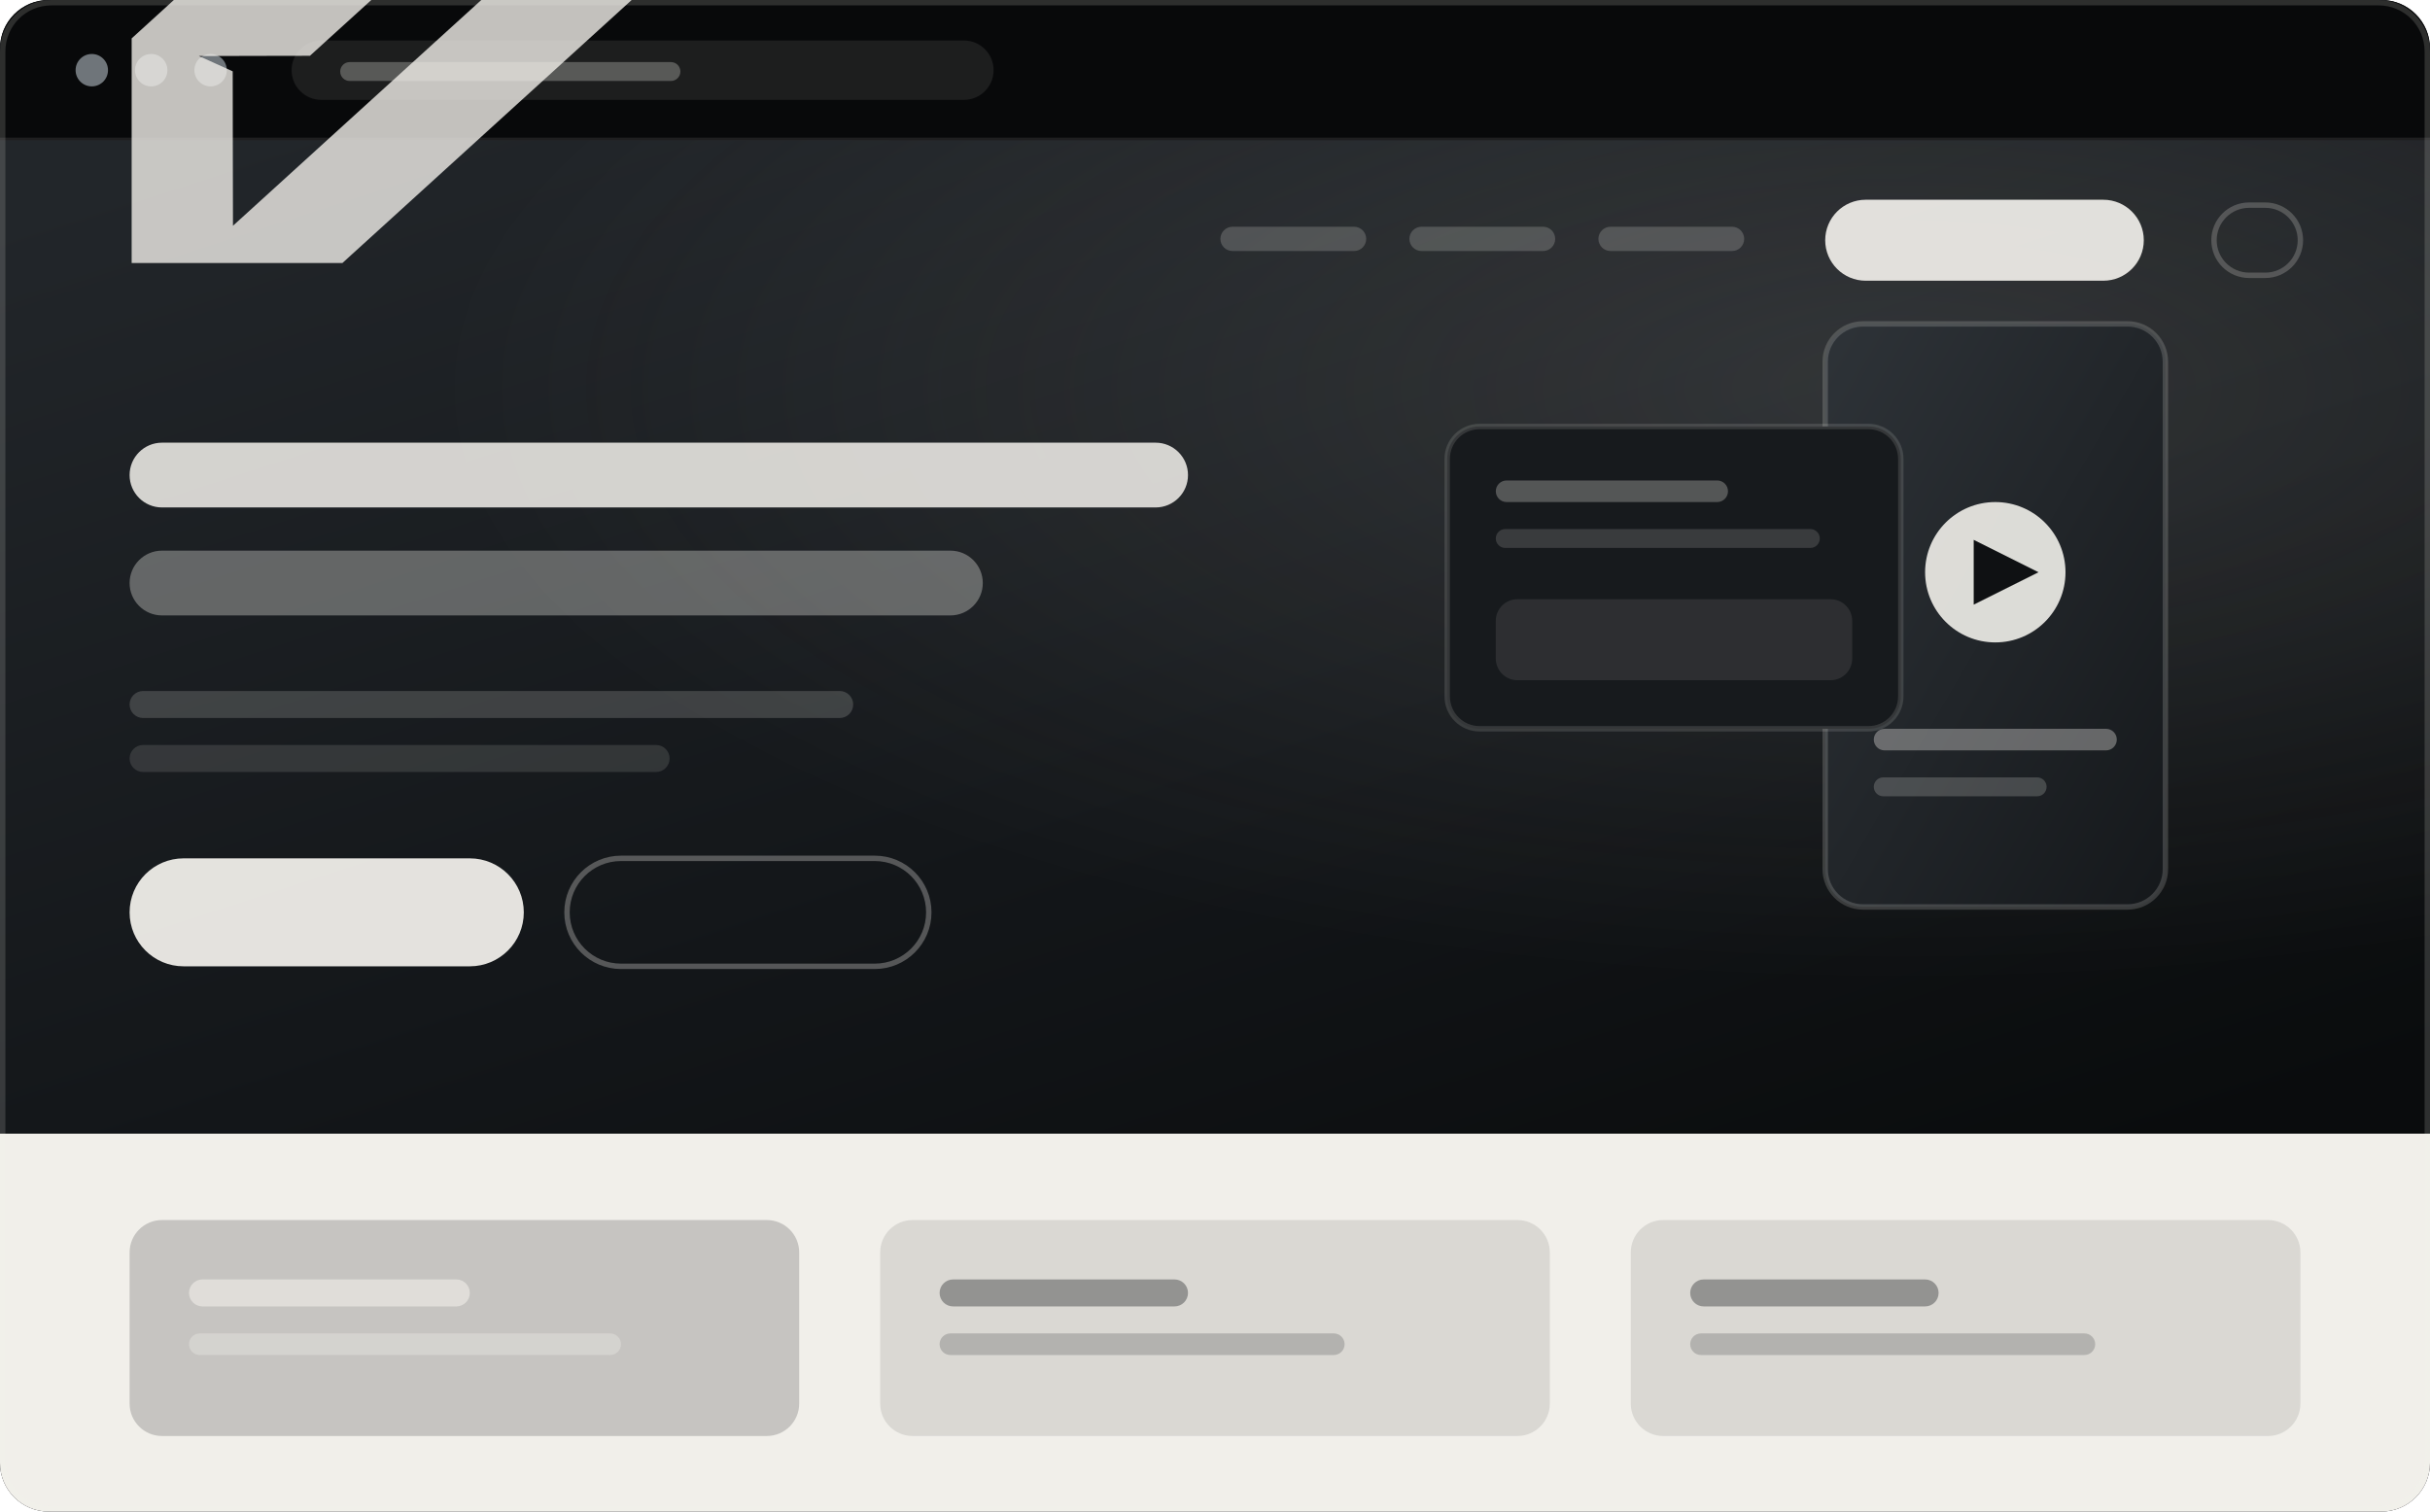
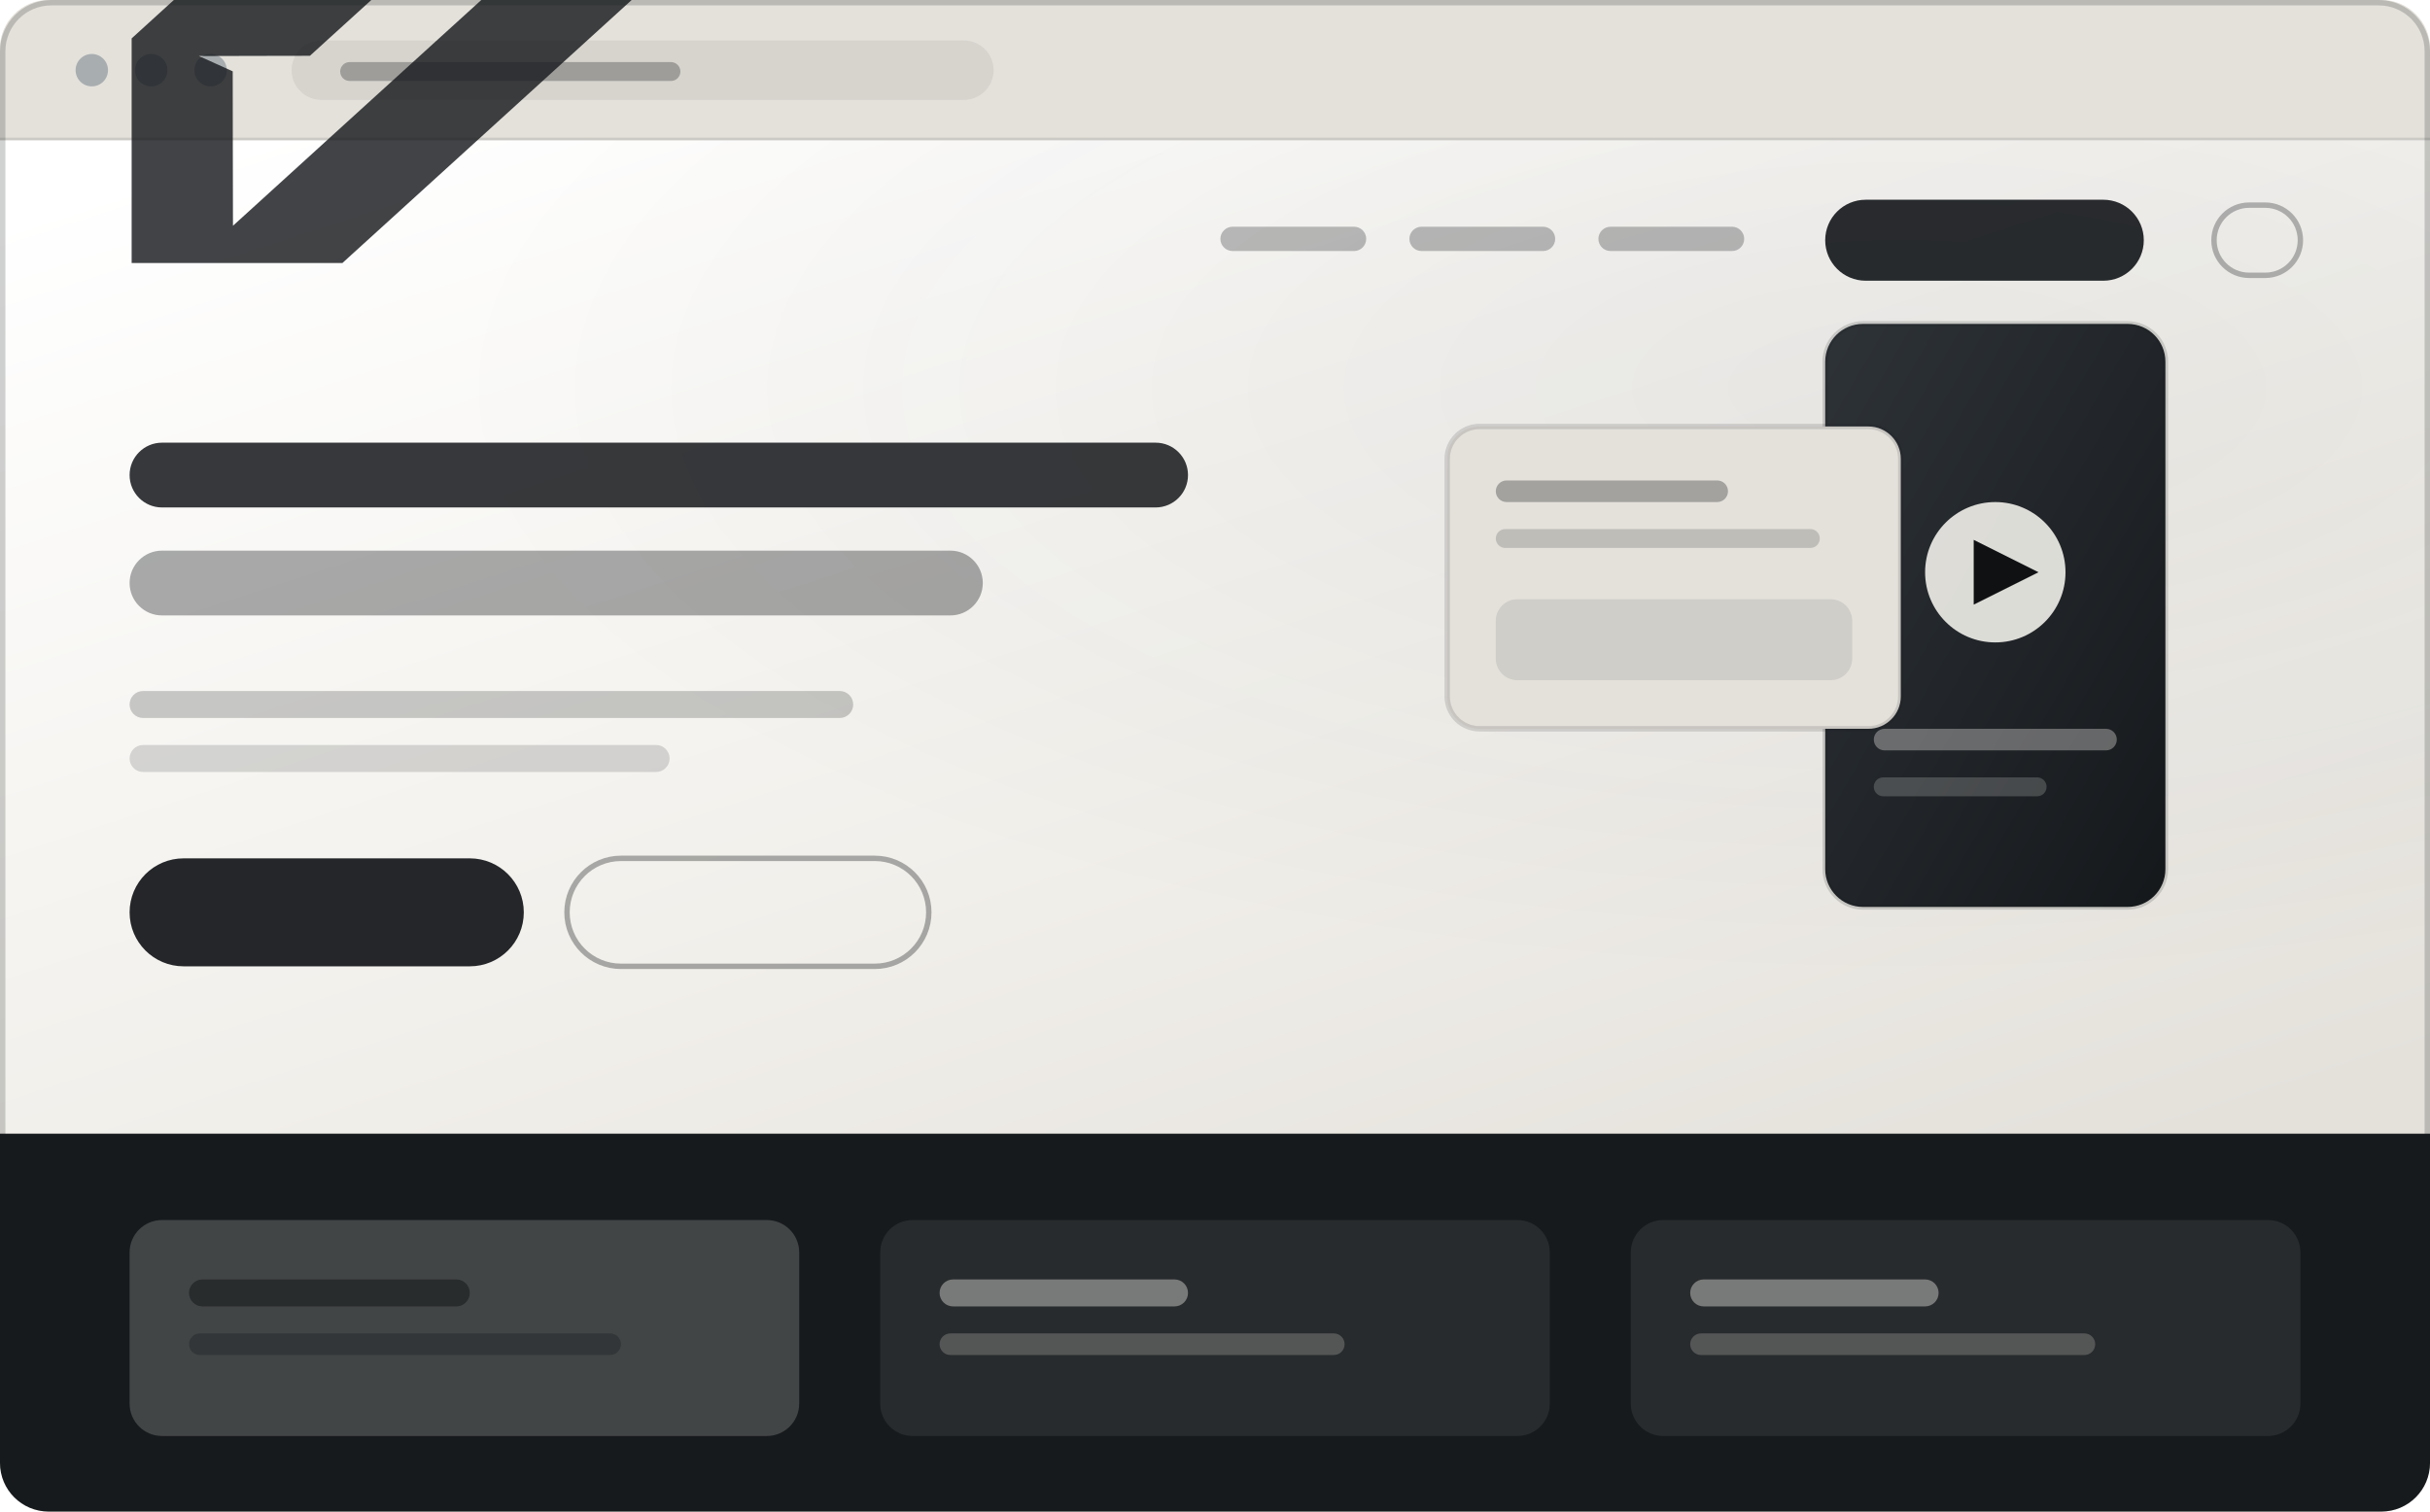
<svg xmlns="http://www.w3.org/2000/svg" viewBox="0 0 900 560" width="900" height="560" role="presentation" aria-hidden="true">
  <defs>
    <linearGradient id="spHero" x1="0.1" y1="0" x2="0.9" y2="1">
-       <stop offset="0" stop-color="#22262A" />
-       <stop offset="0.6" stop-color="#131619" />
-       <stop offset="1" stop-color="#0A0C0D" />
+       <stop offset="0" stop-color="#FFFFFF" />
+       <stop offset="0.6" stop-color="#F1EFEA" />
+       <stop offset="1" stop-color="#E4E1DB" />
    </linearGradient>
    <radialGradient id="spGlow" cx="0.78" cy="0.25" r="0.6">
-       <stop offset="0" stop-color="#F1EFEA" stop-opacity="0.13" />
-       <stop offset="1" stop-color="#F1EFEA" stop-opacity="0" />
+       <stop offset="0" stop-color="#171A1D" stop-opacity="0.06" />
+       <stop offset="1" stop-color="#171A1D" stop-opacity="0" />
    </radialGradient>
    <linearGradient id="spCard" x1="0" y1="0" x2="1" y2="1">
      <stop offset="0" stop-color="#2E3338" />
      <stop offset="1" stop-color="#15181B" />
    </linearGradient>
    <clipPath id="spClip">
      <rect x="0" y="0" width="900" height="560" rx="18" />
    </clipPath>
  </defs>
  <g clip-path="url(#spClip)">
-     <rect width="900" height="560" fill="#0F1113" />
-     <rect x="0" y="0" width="900" height="52" fill="#08090A" />
-     <circle cx="34" cy="26" r="6" fill="#6F757A" />
-     <circle cx="56" cy="26" r="6" fill="#6F757A" />
-     <circle cx="78" cy="26" r="6" fill="#6F757A" />
-     <rect x="108" y="15" width="260" height="22" rx="11" fill="#F1EFEA" opacity="0.09" />
-     <rect x="126" y="23" width="126" height="7" rx="3.5" fill="#F1EFEA" opacity="0.28" />
-     <line x1="0" y1="52" x2="900" y2="52" stroke="#F1EFEA" stroke-opacity="0.1" stroke-width="2" />
+     <rect width="900" height="560" fill="#F1EFEA" />
+     <rect x="0" y="0" width="900" height="52" fill="#E4E1DB" />
+     <circle cx="34" cy="26" r="6" fill="#A8ADB0" />
+     <circle cx="56" cy="26" r="6" fill="#A8ADB0" />
+     <circle cx="78" cy="26" r="6" fill="#A8ADB0" />
+     <rect x="108" y="15" width="260" height="22" rx="11" fill="#171A1D" opacity="0.07" />
+     <rect x="126" y="23" width="126" height="7" rx="3.5" fill="#171A1D" opacity="0.3" />
+     <line x1="0" y1="52" x2="900" y2="52" stroke="#171A1D" stroke-opacity="0.12" stroke-width="2" />
    <rect x="0" y="52" width="900" height="368" fill="url(#spHero)" />
    <rect x="0" y="52" width="900" height="368" fill="url(#spGlow)" />
    <g transform="translate(0,52)">
-       <g transform="translate(48 26)" fill="#F1EFEA" opacity="0.8">
+       <g transform="translate(48 26)" fill="#171A1D" opacity="0.82">
        <g transform="translate(0,20) scale(0.019,-0.019)">
          <path d="M7040 6477 c0 -2 141 -131 314 -287 173 -157 315 -287 315 -290 -1 -3 -29 -30 -63 -60 -34 -30 -779 -707 -1656 -1505 -877 -797 -1646 -1497 -1709 -1554 -64 -58 -339 -308 -611 -556 -272 -248 -747 -680 -1055 -960 l-560 -509 -3 1505 -2 1506 -329 149 -329 149 1082 3 1081 2 421 383 c231 210 468 425 525 477 57 52 295 268 528 480 l423 385 -1922 3 -1921 2 -765 -695 -764 -696 0 -2189 0 -2190 2055 0 2054 0 173 158 c96 86 396 360 668 607 272 248 621 565 775 705 272 246 3230 2937 4365 3970 305 277 671 610 813 739 141 128 257 237 257 240 0 31 -26 31 -2092 31 -1137 0 -2068 -1 -2068 -3z" />
        </g>
      </g>
-       <rect x="452" y="32" width="54" height="9" rx="4.5" fill="#F1EFEA" opacity="0.2" />
-       <rect x="522" y="32" width="54" height="9" rx="4.5" fill="#F1EFEA" opacity="0.2" />
-       <rect x="592" y="32" width="54" height="9" rx="4.5" fill="#F1EFEA" opacity="0.2" />
-       <rect x="676" y="22" width="118" height="30" rx="15" fill="#F1EFEA" opacity="0.92" />
-       <rect x="820" y="24" width="32" height="26" rx="13" fill="none" stroke="#F1EFEA" stroke-opacity="0.22" stroke-width="2" />
+       <rect x="452" y="32" width="54" height="9" rx="4.5" fill="#171A1D" opacity="0.28" />
+       <rect x="522" y="32" width="54" height="9" rx="4.5" fill="#171A1D" opacity="0.28" />
+       <rect x="592" y="32" width="54" height="9" rx="4.5" fill="#171A1D" opacity="0.28" />
+       <rect x="676" y="22" width="118" height="30" rx="15" fill="#171A1D" opacity="0.92" />
+       <rect x="820" y="24" width="32" height="26" rx="13" fill="none" stroke="#171A1D" stroke-opacity="0.3" stroke-width="2" />
    </g>
-     <rect x="48" y="164" width="392" height="24" rx="12" fill="#F1EFEA" opacity="0.86" />
-     <rect x="48" y="204" width="316" height="24" rx="12" fill="#F1EFEA" opacity="0.34" />
-     <rect x="48" y="256" width="268" height="10" rx="5" fill="#F1EFEA" opacity="0.18" />
-     <rect x="48" y="276" width="200" height="10" rx="5" fill="#F1EFEA" opacity="0.13" />
-     <rect x="48" y="318" width="146" height="40" rx="20" fill="#F1EFEA" opacity="0.94" />
-     <rect x="210" y="318" width="134" height="40" rx="20" fill="none" stroke="#F1EFEA" stroke-opacity="0.3" stroke-width="2" />
+     <rect x="48" y="164" width="392" height="24" rx="12" fill="#171A1D" opacity="0.86" />
+     <rect x="48" y="204" width="316" height="24" rx="12" fill="#171A1D" opacity="0.36" />
+     <rect x="48" y="256" width="268" height="10" rx="5" fill="#171A1D" opacity="0.22" />
+     <rect x="48" y="276" width="200" height="10" rx="5" fill="#171A1D" opacity="0.16" />
+     <rect x="48" y="318" width="146" height="40" rx="20" fill="#171A1D" opacity="0.94" />
+     <rect x="210" y="318" width="134" height="40" rx="20" fill="none" stroke="#171A1D" stroke-opacity="0.34" stroke-width="2" />
    <g>
-       <rect x="676" y="120" width="126" height="216" rx="14" fill="url(#spCard)" stroke="#F1EFEA" stroke-opacity="0.18" stroke-width="2" />
+       <rect x="676" y="120" width="126" height="216" rx="14" fill="url(#spCard)" stroke="#171A1D" stroke-opacity="0.16" stroke-width="2" />
      <circle cx="739" cy="212" r="26" fill="#F1EFEA" opacity="0.9" />
      <path d="M731 200 L755 212 L731 224 Z" fill="#0F1113" />
      <rect x="694" y="270" width="90" height="8" rx="4" fill="#F1EFEA" opacity="0.35" />
      <rect x="694" y="288" width="64" height="7" rx="3.5" fill="#F1EFEA" opacity="0.2" />
-       <rect x="536" y="158" width="168" height="112" rx="12" fill="#171A1D" stroke="#F1EFEA" stroke-opacity="0.14" stroke-width="2" />
-       <rect x="554" y="178" width="86" height="8" rx="4" fill="#F1EFEA" opacity="0.28" />
-       <rect x="554" y="196" width="120" height="7" rx="3.5" fill="#F1EFEA" opacity="0.16" />
-       <rect x="554" y="222" width="132" height="30" rx="8" fill="#F1EFEA" opacity="0.1" />
+       <rect x="536" y="158" width="168" height="112" rx="12" fill="#E4E1DB" stroke="#171A1D" stroke-opacity="0.14" stroke-width="2" />
+       <rect x="554" y="178" width="86" height="8" rx="4" fill="#171A1D" opacity="0.32" />
+       <rect x="554" y="196" width="120" height="7" rx="3.5" fill="#171A1D" opacity="0.18" />
+       <rect x="554" y="222" width="132" height="30" rx="8" fill="#171A1D" opacity="0.1" />
    </g>
-     <rect x="0" y="420" width="900" height="140" fill="#F1EFEA" />
-     <rect x="48" y="452" width="248" height="80" rx="12" fill="#171A1D" opacity="0.2" />
-     <rect x="326" y="452" width="248" height="80" rx="12" fill="#171A1D" opacity="0.11" />
-     <rect x="604" y="452" width="248" height="80" rx="12" fill="#171A1D" opacity="0.11" />
-     <rect x="70" y="474" width="104" height="10" rx="5" fill="#F1EFEA" opacity="0.6" />
-     <rect x="70" y="494" width="160" height="8" rx="4" fill="#F1EFEA" opacity="0.34" />
-     <rect x="348" y="474" width="92" height="10" rx="5" fill="#171A1D" opacity="0.36" />
-     <rect x="348" y="494" width="150" height="8" rx="4" fill="#171A1D" opacity="0.2" />
-     <rect x="626" y="474" width="92" height="10" rx="5" fill="#171A1D" opacity="0.36" />
-     <rect x="626" y="494" width="150" height="8" rx="4" fill="#171A1D" opacity="0.2" />
+     <rect x="0" y="420" width="900" height="140" fill="#171A1D" />
+     <rect x="48" y="452" width="248" height="80" rx="12" fill="#F1EFEA" opacity="0.2" />
+     <rect x="326" y="452" width="248" height="80" rx="12" fill="#F1EFEA" opacity="0.08" />
+     <rect x="604" y="452" width="248" height="80" rx="12" fill="#F1EFEA" opacity="0.08" />
+     <rect x="70" y="474" width="104" height="10" rx="5" fill="#171A1D" opacity="0.6" />
+     <rect x="70" y="494" width="160" height="8" rx="4" fill="#171A1D" opacity="0.34" />
+     <rect x="348" y="474" width="92" height="10" rx="5" fill="#F1EFEA" opacity="0.4" />
+     <rect x="348" y="494" width="150" height="8" rx="4" fill="#F1EFEA" opacity="0.22" />
+     <rect x="626" y="474" width="92" height="10" rx="5" fill="#F1EFEA" opacity="0.4" />
+     <rect x="626" y="494" width="150" height="8" rx="4" fill="#F1EFEA" opacity="0.22" />
  </g>
-   <rect x="1" y="1" width="898" height="558" rx="18" fill="none" stroke="#F1EFEA" stroke-opacity="0.16" stroke-width="2" />
+   <rect x="1" y="1" width="898" height="558" rx="18" fill="none" stroke="#171A1D" stroke-opacity="0.2" stroke-width="2" />
</svg>
